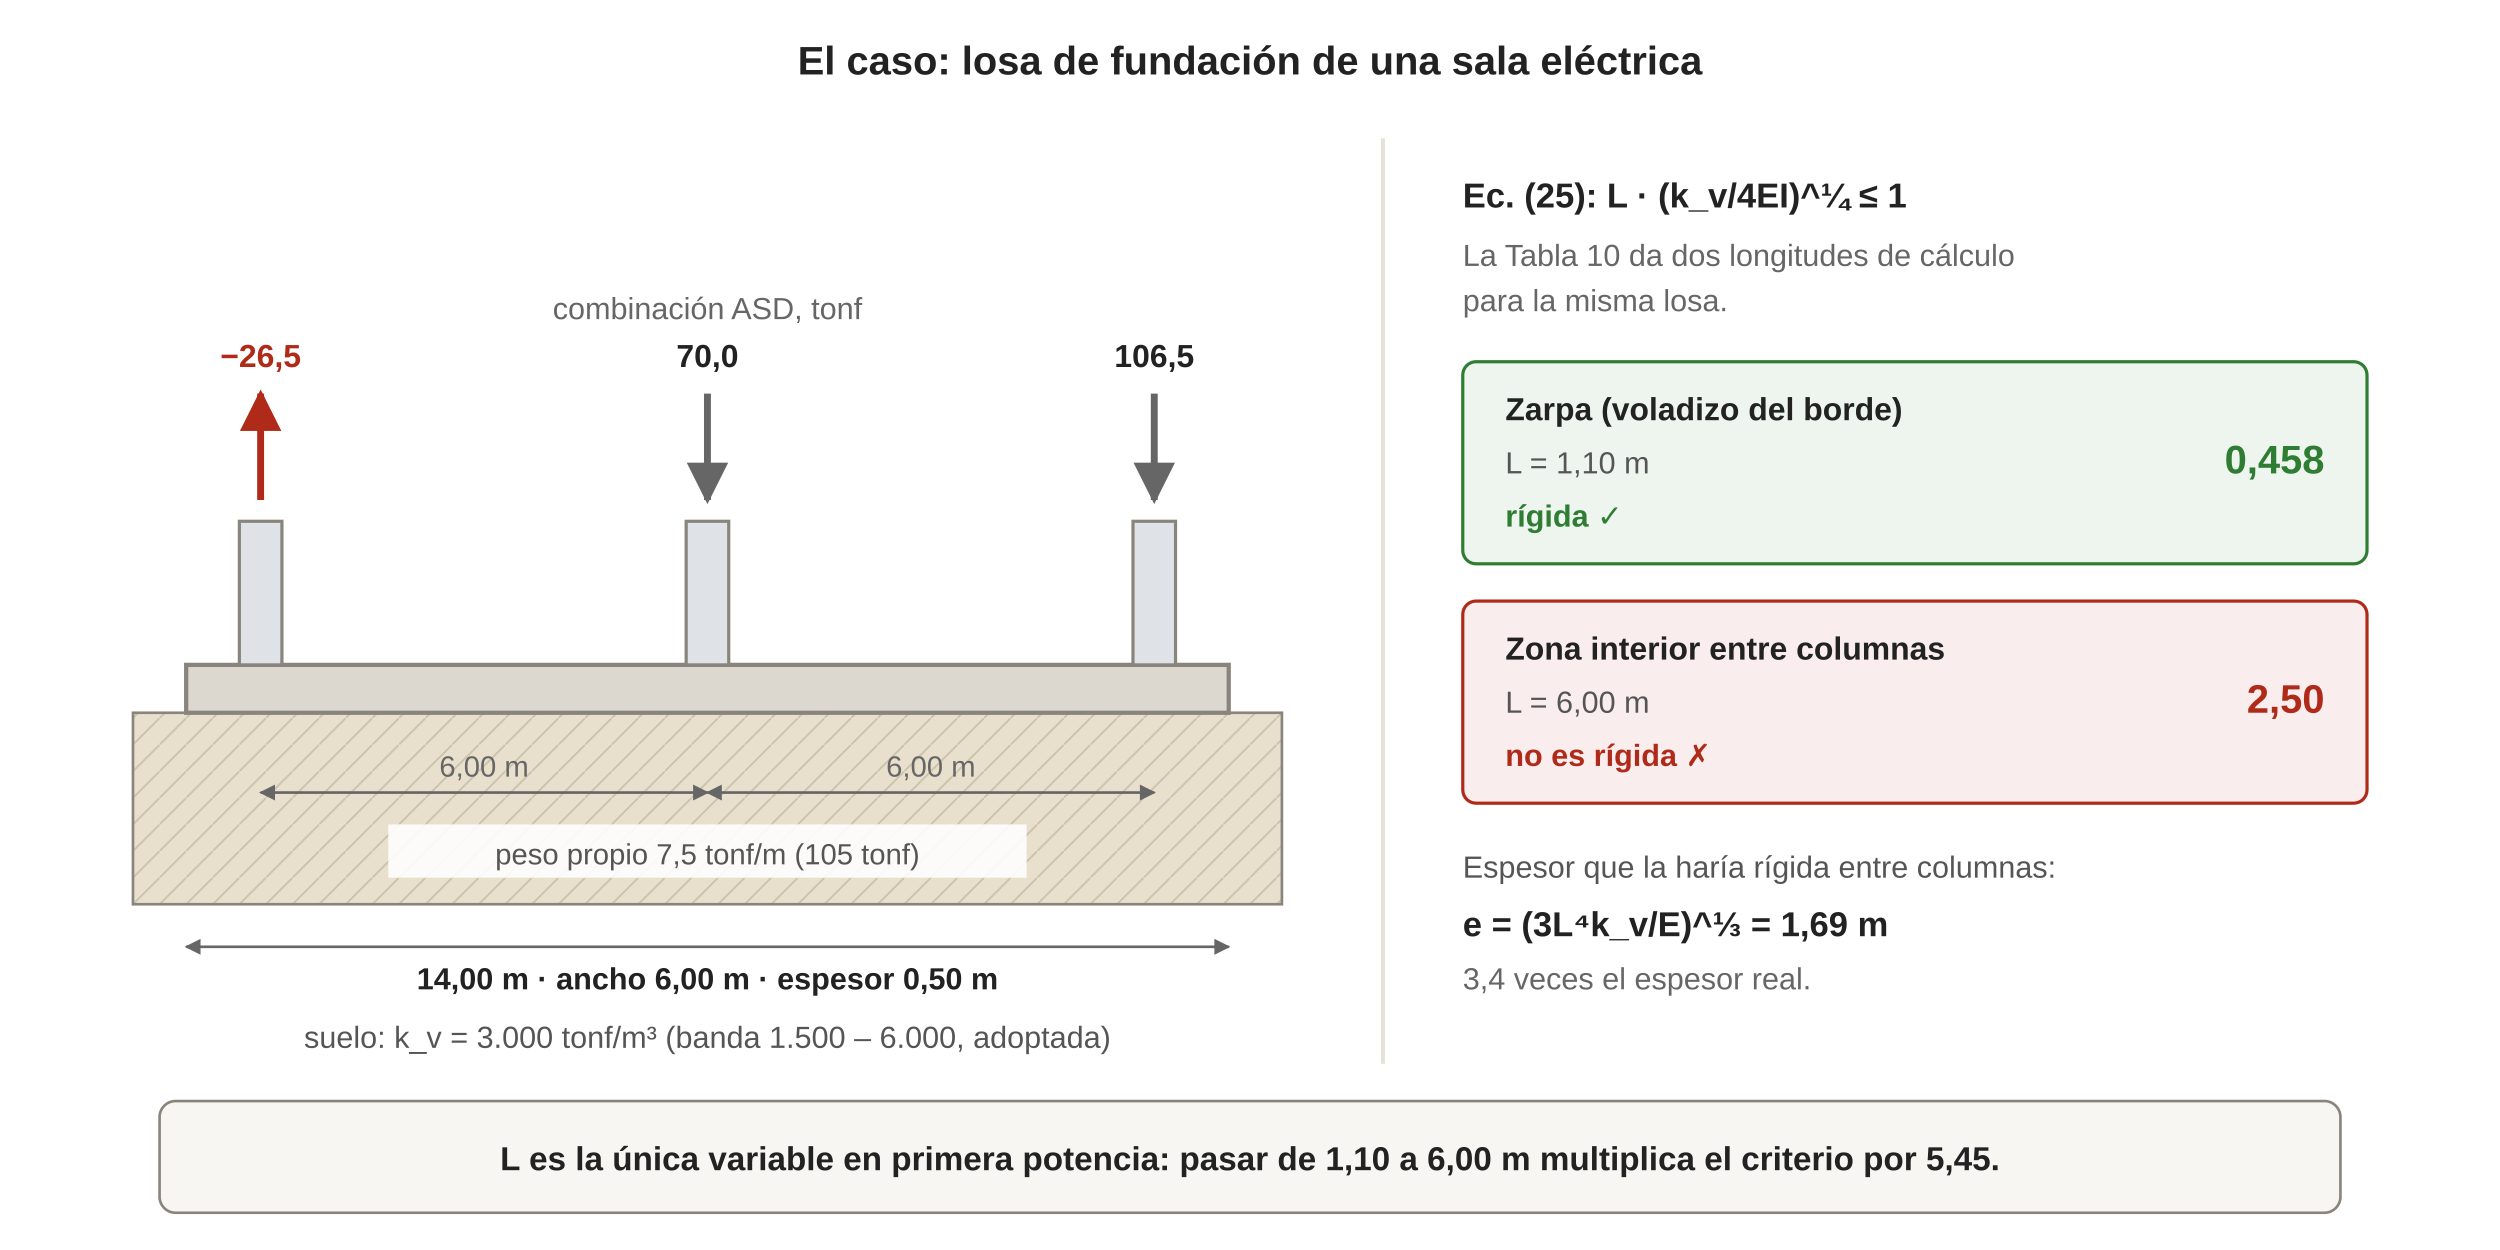
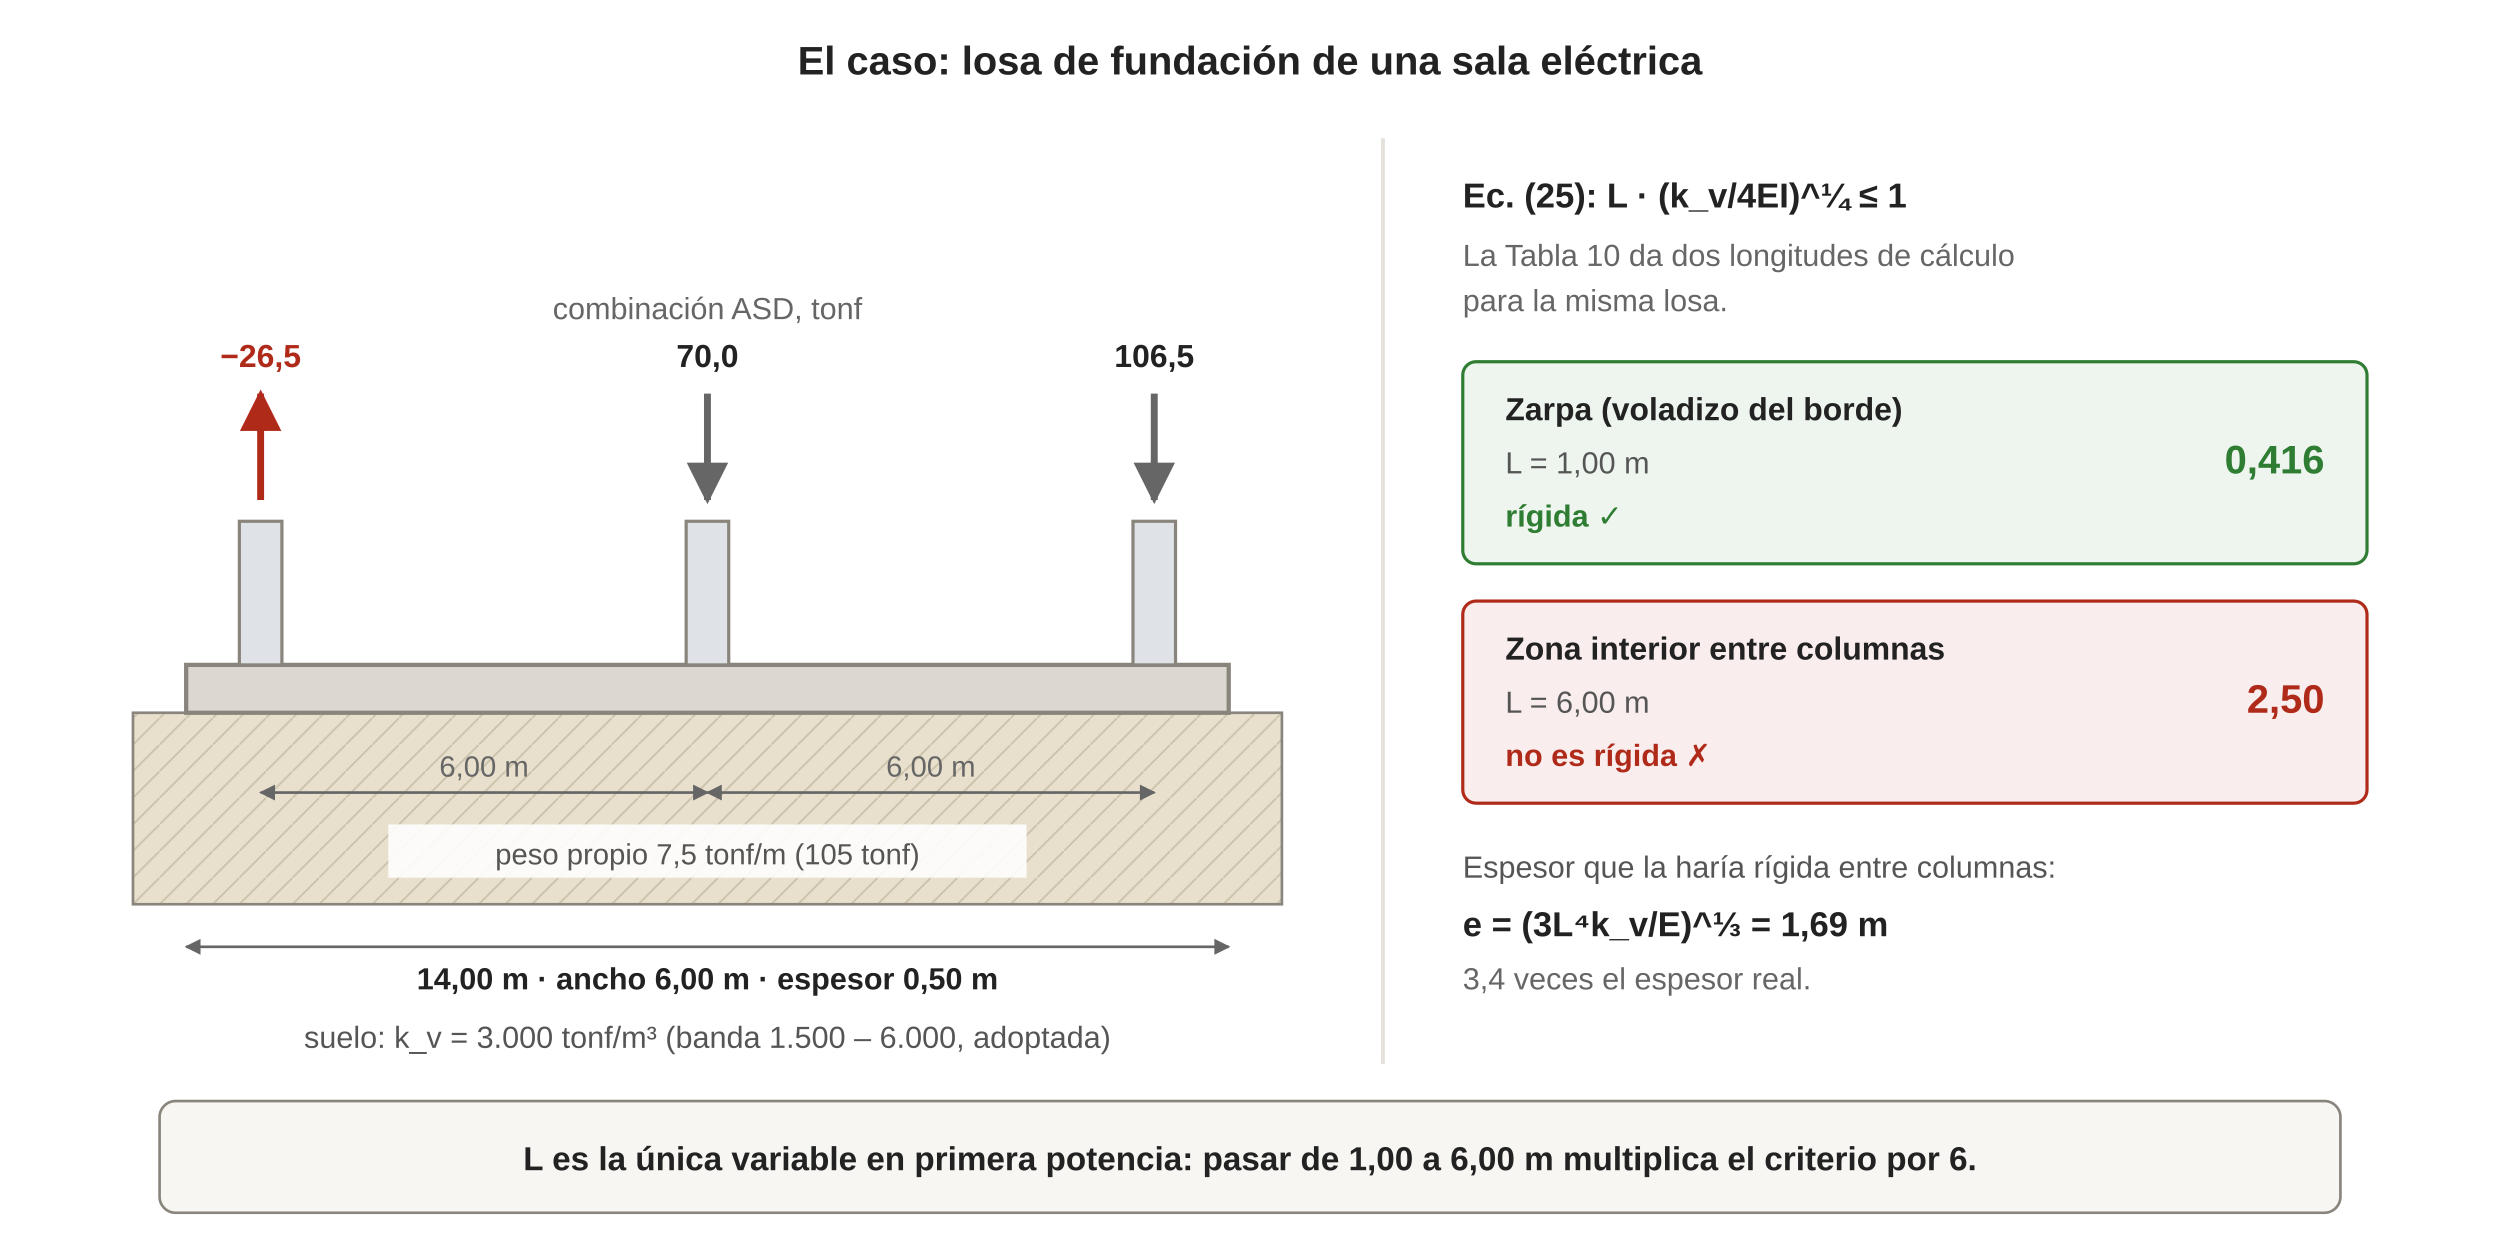
<svg xmlns="http://www.w3.org/2000/svg" viewBox="0 0 940 470" font-family="Segoe UI, Arial, sans-serif">
  <defs>
    <marker id="ea" viewBox="0 0 10 10" refX="9" refY="5" markerWidth="6" markerHeight="6" orient="auto-start-reverse">
      <path d="M0,0 L10,5 L0,10 z" fill="#666" />
    </marker>
    <marker id="er" viewBox="0 0 10 10" refX="9" refY="5" markerWidth="6" markerHeight="6" orient="auto-start-reverse">
      <path d="M0,0 L10,5 L0,10 z" fill="#b02a1a" />
    </marker>
    <pattern id="suelo" width="10" height="10" patternUnits="userSpaceOnUse">
      <rect width="10" height="10" fill="#e8e0cd" />
      <line x1="0" y1="10" x2="10" y2="0" stroke="#b3a98f" stroke-width="0.7" opacity="0.55" />
    </pattern>
  </defs>
  <rect width="940" height="470" fill="#ffffff" />
  <text x="470" y="28" font-size="15" text-anchor="middle" fill="#222" font-weight="bold">El caso: losa de fundación de una sala eléctrica</text>
  <g>
    <rect x="50" y="268" width="432" height="72" fill="url(#suelo)" stroke="#8a857c" stroke-width="1" />
    <rect x="70" y="250" width="392" height="18" fill="#dcd8d0" stroke="#8a857c" stroke-width="1.6" />
    <rect x="90" y="196" width="16" height="54" fill="#dfe3e8" stroke="#8a857c" stroke-width="1.2" />
    <rect x="258" y="196" width="16" height="54" fill="#dfe3e8" stroke="#8a857c" stroke-width="1.2" />
    <rect x="426" y="196" width="16" height="54" fill="#dfe3e8" stroke="#8a857c" stroke-width="1.2" />
    <line x1="98" y1="188" x2="98" y2="148" stroke="#b02a1a" stroke-width="2.6" marker-end="url(#er)" />
    <text x="98" y="138" font-size="12" fill="#b02a1a" text-anchor="middle" font-weight="bold">−26,5</text>
    <line x1="266" y1="148" x2="266" y2="188" stroke="#666" stroke-width="2.6" marker-end="url(#ea)" />
    <text x="266" y="138" font-size="12" fill="#222" text-anchor="middle" font-weight="bold">70,0</text>
    <line x1="434" y1="148" x2="434" y2="188" stroke="#666" stroke-width="2.6" marker-end="url(#ea)" />
    <text x="434" y="138" font-size="12" fill="#222" text-anchor="middle" font-weight="bold">106,5</text>
    <text x="266" y="120" font-size="11.5" fill="#666" text-anchor="middle">combinación ASD, tonf</text>
    <line x1="98" y1="298" x2="266" y2="298" stroke="#666" stroke-width="1" marker-start="url(#ea)" marker-end="url(#ea)" />
    <text x="182" y="292" font-size="11" fill="#666" text-anchor="middle">6,00 m</text>
    <line x1="266" y1="298" x2="434" y2="298" stroke="#666" stroke-width="1" marker-start="url(#ea)" marker-end="url(#ea)" />
    <text x="350" y="292" font-size="11" fill="#666" text-anchor="middle">6,00 m</text>
    <rect x="146" y="310" width="240" height="20" fill="#ffffff" opacity="0.88" />
    <text x="266" y="325" font-size="11" fill="#555" text-anchor="middle">peso propio 7,5 tonf/m (105 tonf)</text>
    <line x1="70" y1="356" x2="462" y2="356" stroke="#666" stroke-width="1" marker-start="url(#ea)" marker-end="url(#ea)" />
    <text x="266" y="372" font-size="11.5" fill="#222" text-anchor="middle" font-weight="bold">14,00 m  ·  ancho 6,00 m  ·  espesor 0,50 m</text>
    <text x="266" y="394" font-size="11.5" fill="#555" text-anchor="middle">suelo: k_v = 3.000 tonf/m³ (banda 1.500 – 6.000, adoptada)</text>
  </g>
  <line x1="520" y1="52" x2="520" y2="400" stroke="#e5e2dc" stroke-width="1.5" />
  <text x="550" y="78" font-size="13" fill="#222" font-weight="bold">Ec. (25): L · (k_v/4EI)^¼ ≤ 1</text>
  <text x="550" y="100" font-size="11.5" fill="#666">La Tabla 10 da dos longitudes de cálculo</text>
  <text x="550" y="117" font-size="11.5" fill="#666">para la misma losa.</text>
  <rect x="550" y="136" width="340" height="76" rx="5" fill="#2e7d32" fill-opacity="0.08" stroke="#2e7d32" stroke-width="1.2" />
  <text x="566" y="158" font-size="12" fill="#222" font-weight="bold">Zarpa (voladizo del borde)</text>
-   <text x="566" y="178" font-size="11.5" fill="#555">L = 1,10 m</text>
-   <text x="874" y="178" font-size="15" fill="#2e7d32" text-anchor="end" font-weight="bold">0,458</text>
+   <text x="566" y="178" font-size="11.5" fill="#555">L = 1,00 m</text>
+   <text x="874" y="178" font-size="15" fill="#2e7d32" text-anchor="end" font-weight="bold">0,416</text>
  <text x="566" y="198" font-size="11.5" fill="#2e7d32" font-weight="bold">rígida ✓</text>
  <rect x="550" y="226" width="340" height="76" rx="5" fill="#b02a1a" fill-opacity="0.08" stroke="#b02a1a" stroke-width="1.2" />
  <text x="566" y="248" font-size="12" fill="#222" font-weight="bold">Zona interior entre columnas</text>
  <text x="566" y="268" font-size="11.5" fill="#555">L = 6,00 m</text>
  <text x="874" y="268" font-size="15" fill="#b02a1a" text-anchor="end" font-weight="bold">2,50</text>
  <text x="566" y="288" font-size="11.5" fill="#b02a1a" font-weight="bold">no es rígida ✗</text>
  <text x="550" y="330" font-size="11.5" fill="#555">Espesor que la haría rígida entre columnas:</text>
  <text x="550" y="352" font-size="13" fill="#222" font-weight="bold">e = (3L⁴k_v/E)^⅓ = 1,69 m</text>
  <text x="550" y="372" font-size="11.5" fill="#666">3,4 veces el espesor real.</text>
  <rect x="60" y="414" width="820" height="42" rx="6" fill="#f7f6f3" stroke="#8a857c" />
-   <text x="470" y="440" font-size="12.5" text-anchor="middle" fill="#222" font-weight="bold">L es la única variable en primera potencia: pasar de 1,10 a 6,00 m multiplica el criterio por 5,45.</text>
+   <text x="470" y="440" font-size="12.5" text-anchor="middle" fill="#222" font-weight="bold">L es la única variable en primera potencia: pasar de 1,00 a 6,00 m multiplica el criterio por 6.</text>
</svg>
